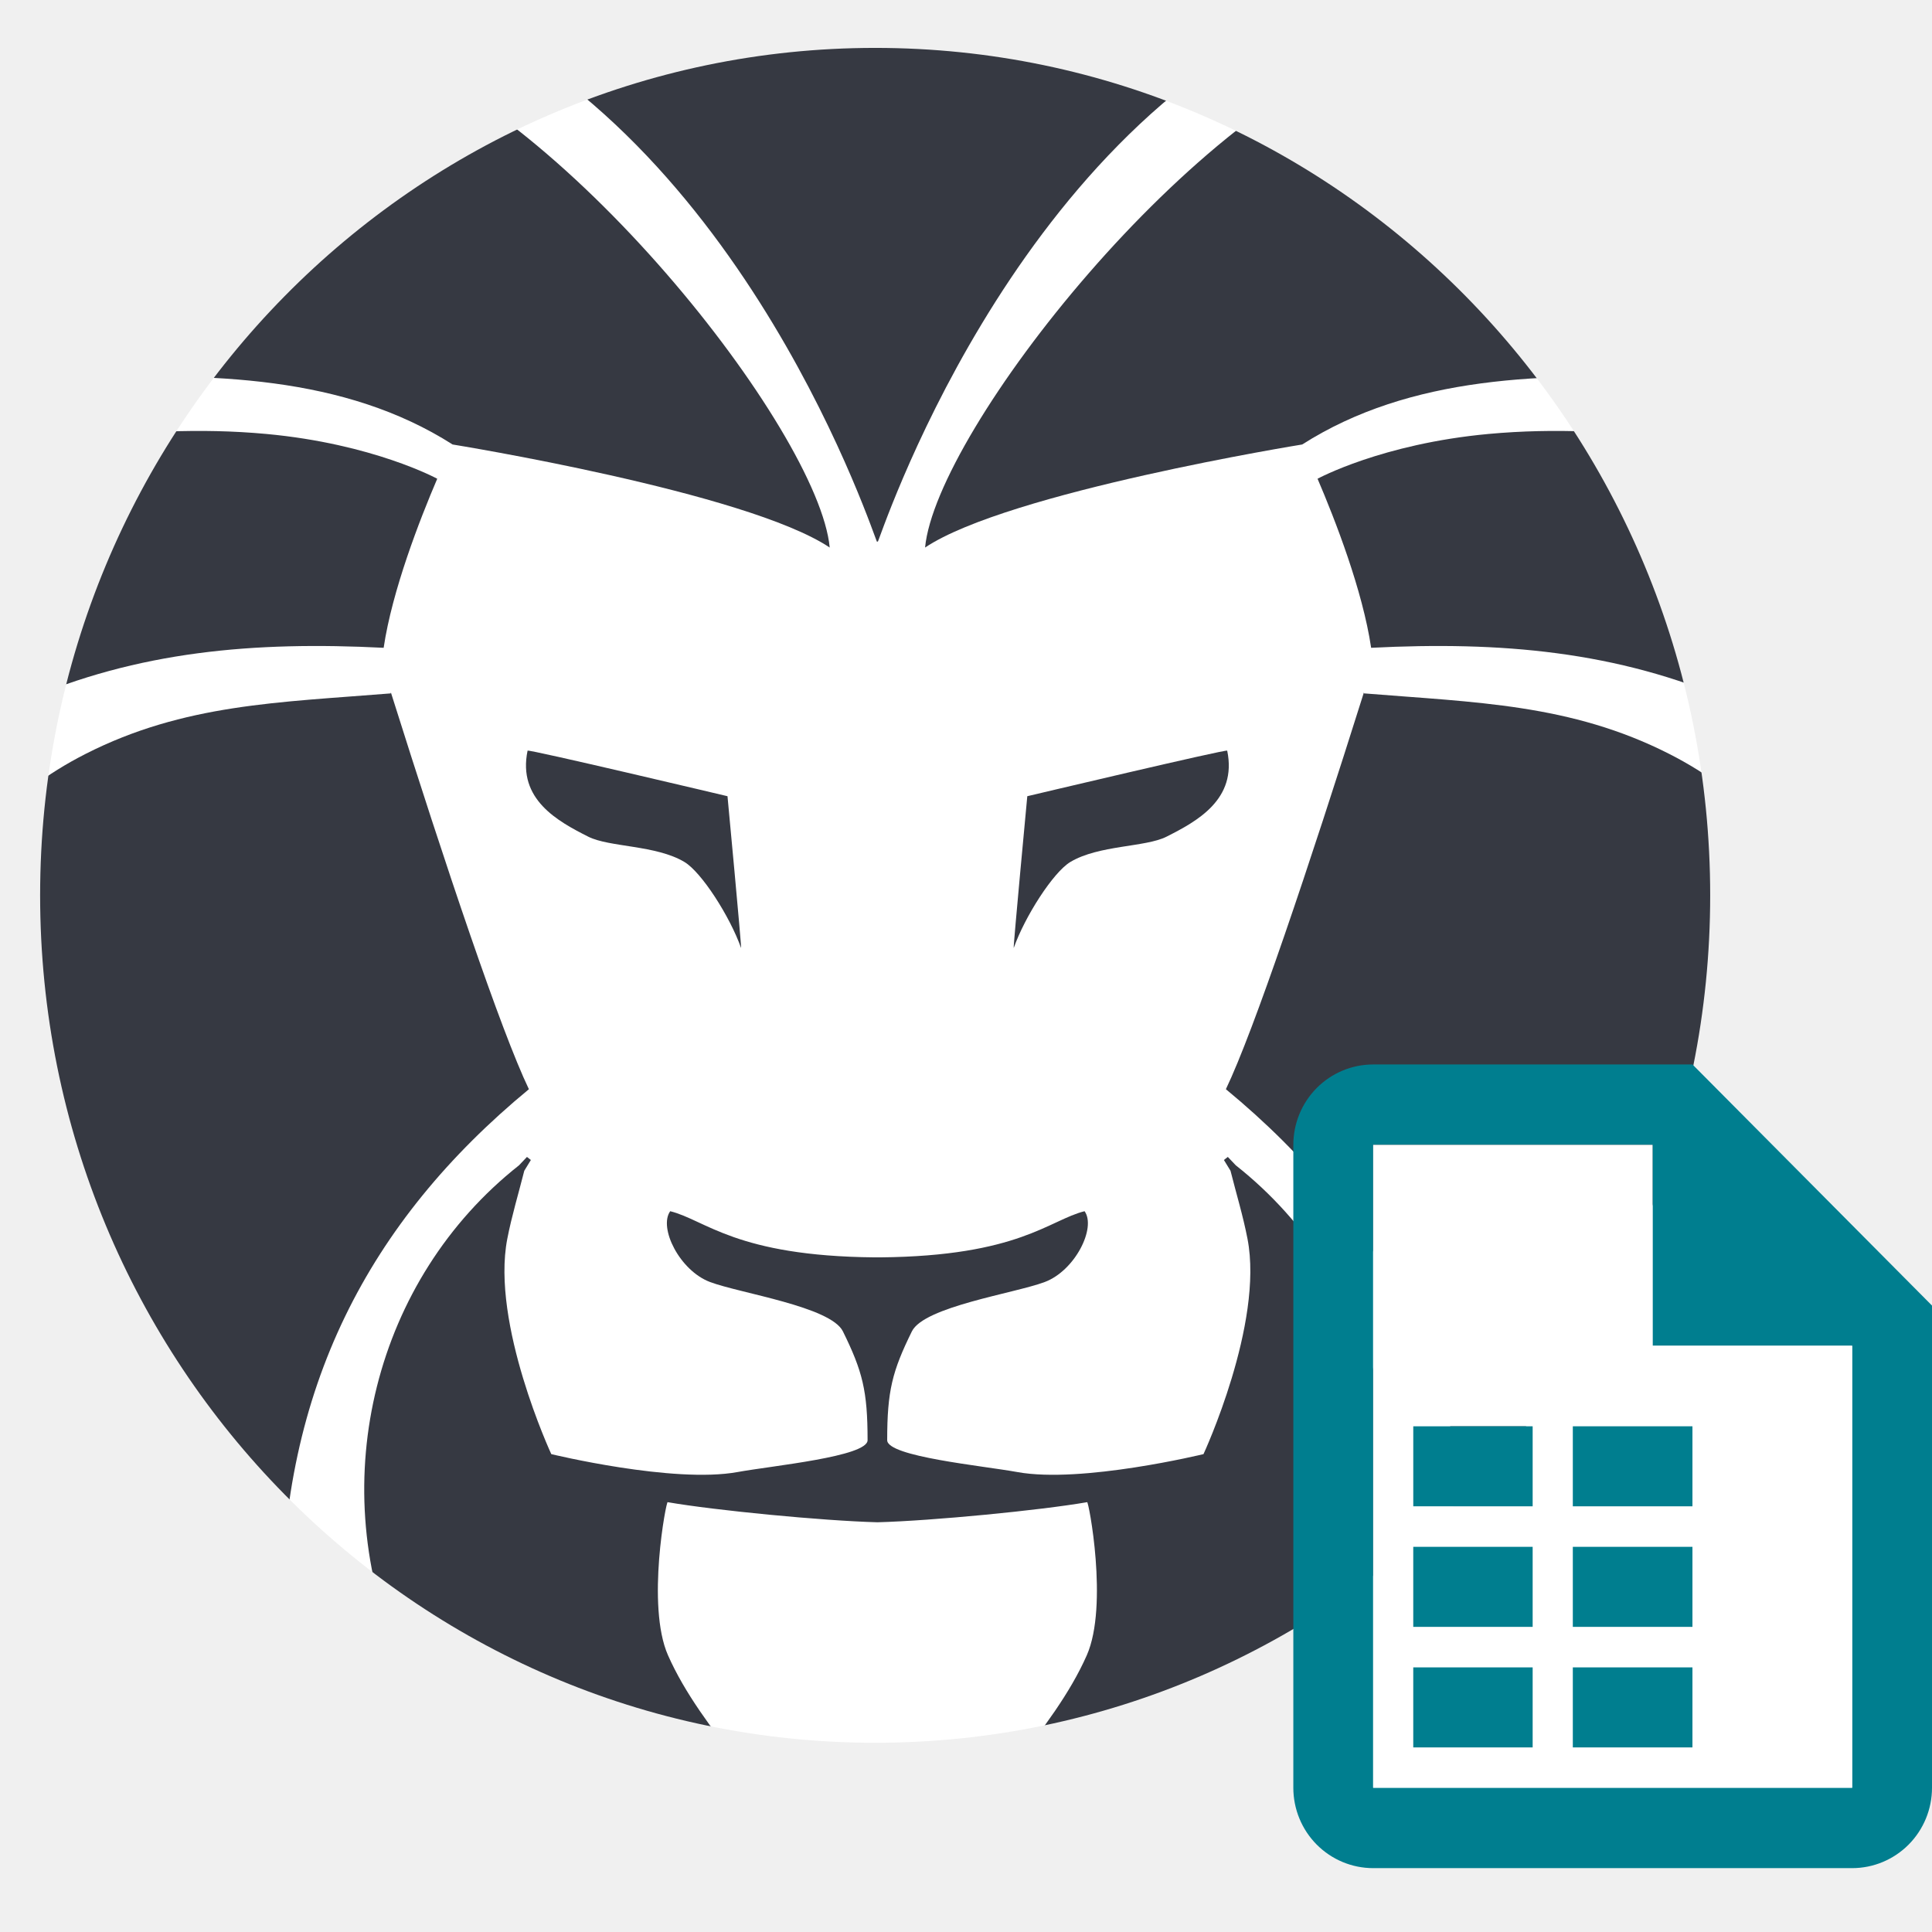
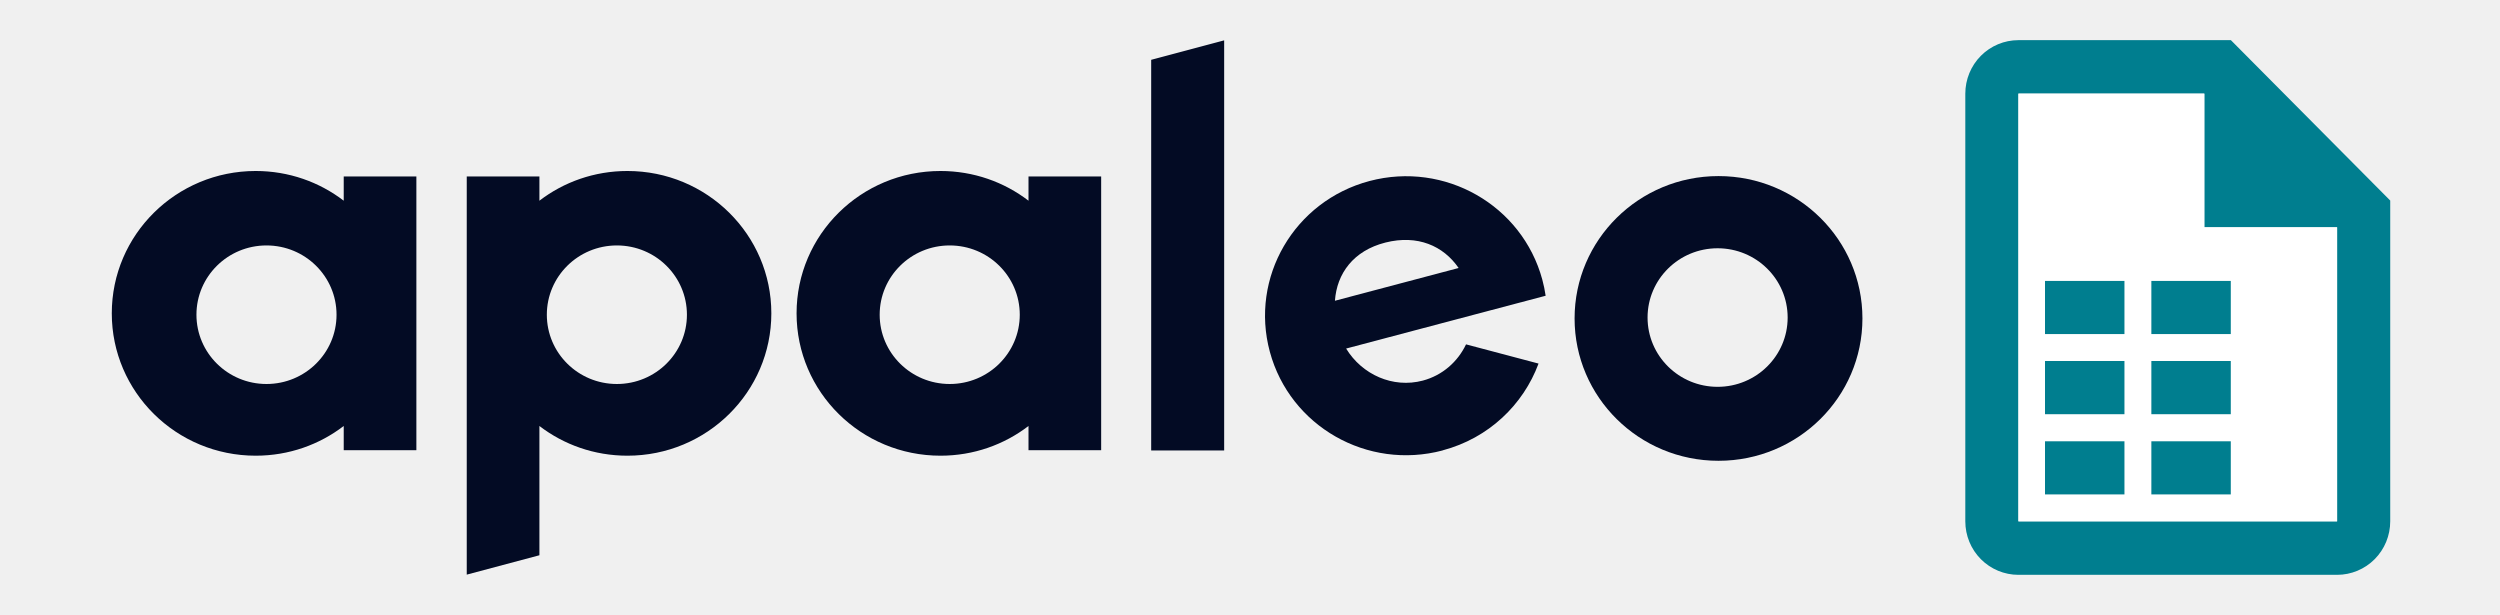
- <svg xmlns="http://www.w3.org/2000/svg" width="120" height="120" viewBox="0 0 120 120" fill="none">
-   <mask id="mask0" mask-type="alpha" maskUnits="userSpaceOnUse" x="2" y="2" width="105" height="107">
-     <path fill-rule="evenodd" clip-rule="evenodd" d="M2.492 55.611C2.492 84.68 25.713 108.247 54.358 108.247C83.002 108.247 106.223 84.68 106.223 55.611C106.223 26.541 83.002 2.975 54.358 2.975C25.713 2.975 2.492 26.541 2.492 55.611Z" fill="white" />
-   </mask>
-   <g mask="url(#mask0)">
-     <path d="M53.718 109.759C83.864 109.759 108.303 85.563 108.303 55.716C108.303 25.869 83.864 1.673 53.718 1.673C23.571 1.673 -0.868 25.869 -0.868 55.716C-0.868 85.563 23.571 109.759 53.718 109.759Z" fill="white" />
-     <path fill-rule="evenodd" clip-rule="evenodd" d="M54.477 33.659C54.478 33.661 54.487 33.641 54.496 33.618C54.506 33.641 54.514 33.661 54.516 33.659C54.577 33.771 62.611 8.484 81.829 0.369C75.557 -2.553 68.729 -4.619 61.718 -5.423C59.458 -5.683 57.098 -5.804 54.678 -5.793C54.619 -5.793 54.625 -5.791 54.566 -5.791C54.514 -5.791 54.529 -5.792 54.496 -5.792C54.464 -5.792 54.478 -5.791 54.427 -5.791C54.368 -5.791 54.374 -5.793 54.315 -5.793C51.895 -5.804 49.535 -5.683 47.275 -5.423C40.264 -4.619 33.436 -2.553 27.163 0.369C46.382 8.484 54.416 33.771 54.477 33.659Z" fill="#363942" />
-     <path fill-rule="evenodd" clip-rule="evenodd" d="M28.112 27.608C28.112 27.608 46.385 30.559 51.535 34.009C50.851 26.764 34.771 6.293 22.628 2.685C12.625 8.241 4.435 15.913 -0.192 23.813C1.824 23.674 3.799 23.549 4.416 23.521C13.114 23.125 21.404 23.335 28.112 27.608Z" fill="#363942" />
-     <path fill-rule="evenodd" clip-rule="evenodd" d="M32.851 67.653C31.115 64.034 27.706 53.889 24.277 43.003C24.275 43.03 24.273 43.053 24.272 43.068C17.333 43.631 11.437 43.715 5.314 46.827C0.406 49.322 -2.154 52.734 -4.888 56.221C-4.718 57.969 -4.505 59.514 -4.271 60.755C-1.406 75.947 6.272 88.484 17.487 100.15C17.487 86.261 22.878 75.879 32.851 67.653Z" fill="#363942" />
-     <path fill-rule="evenodd" clip-rule="evenodd" d="M32.769 46.625C32.137 49.656 34.653 51.016 36.541 51.969C37.855 52.631 40.744 52.479 42.513 53.54C43.575 54.177 45.337 56.921 46.03 58.884C46.069 58.834 45.186 49.454 45.186 49.454C45.186 49.454 32.792 46.514 32.769 46.625Z" fill="#363942" />
-     <path fill-rule="evenodd" clip-rule="evenodd" d="M23.829 40.236C24.359 36.669 26.069 32.279 27.162 29.725L27.158 29.736C27.158 29.736 23.176 27.565 16.534 26.953C8.203 26.186 0.479 27.971 -2.625 28.829C-2.76 29.183 -2.899 29.537 -3.019 29.89C-4.657 34.696 -5.258 41.108 -5.287 47.08C-3.176 45.789 -0.97 44.597 1.377 43.573C8.557 40.438 15.799 39.829 23.829 40.236Z" fill="#363942" />
-     <path fill-rule="evenodd" clip-rule="evenodd" d="M57.458 34.009C62.608 30.559 80.881 27.608 80.881 27.608C87.589 23.335 95.879 23.125 104.577 23.521C105.193 23.549 107.17 23.675 109.185 23.812C104.558 15.914 96.368 8.241 86.365 2.685C74.222 6.293 58.142 26.764 57.458 34.009Z" fill="#363942" />
-     <path fill-rule="evenodd" clip-rule="evenodd" d="M76.758 72.381C76.592 72.206 76.427 72.033 76.262 71.859C76.181 71.922 76.101 71.986 76.019 72.049C76.156 72.272 76.293 72.495 76.429 72.718C76.784 74.128 77.21 75.524 77.485 76.948C78.506 82.221 74.751 90.318 74.751 90.318C74.751 90.318 67.172 92.159 63.186 91.432C61.027 91.039 55.105 90.474 55.105 89.453C55.105 86.388 55.42 85.171 56.638 82.695C57.397 81.153 63.021 80.331 64.889 79.629C66.775 78.922 68.101 76.261 67.365 75.23C65.165 75.779 63.279 78.019 54.674 78.097C54.611 78.098 54.559 78.096 54.497 78.097C54.435 78.096 54.381 78.098 54.32 78.097C45.715 78.019 43.829 75.779 41.628 75.23C40.892 76.261 42.218 78.922 44.103 79.629C45.972 80.331 51.596 81.153 52.355 82.695C53.573 85.171 53.887 86.388 53.887 89.453C53.887 90.474 47.966 91.039 45.807 91.432C41.821 92.159 34.242 90.318 34.242 90.318C34.242 90.318 30.486 82.221 31.508 76.948C31.784 75.524 32.208 74.128 32.564 72.718C32.7 72.495 32.837 72.272 32.973 72.049C32.892 71.986 32.812 71.922 32.731 71.859C32.566 72.033 32.401 72.206 32.235 72.381C23.279 79.453 20.204 91.872 24.616 102.549C26.846 107.945 30.75 112.056 34.538 116.288L50.796 116.24C48.258 111.784 43.563 107.506 41.491 102.813C40.127 99.722 41.392 93.147 41.471 93.303C44.378 93.808 51.056 94.459 54.497 94.551C57.937 94.459 64.615 93.808 67.522 93.303C67.6 93.147 68.866 99.722 67.502 102.813C65.43 107.506 60.734 111.784 58.197 116.24L74.456 116.288C78.243 112.056 82.147 107.945 84.376 102.549C88.789 91.872 85.714 79.453 76.758 72.381Z" fill="#363942" />
-     <path fill-rule="evenodd" clip-rule="evenodd" d="M103.679 46.827C97.556 43.715 91.66 43.632 84.721 43.067C84.72 43.054 84.718 43.03 84.716 43.004C81.287 53.889 77.878 64.034 76.142 67.652C86.115 75.88 91.506 86.26 91.506 100.151C102.719 88.484 110.398 75.948 113.264 60.754C113.499 59.513 113.712 57.969 113.881 56.221C111.148 52.734 108.587 49.322 103.679 46.827Z" fill="#363942" />
-     <path fill-rule="evenodd" clip-rule="evenodd" d="M63.807 49.454C63.807 49.454 62.925 58.834 62.963 58.884C63.656 56.921 65.418 54.177 66.48 53.54C68.25 52.479 71.139 52.631 72.452 51.969C74.34 51.016 76.856 49.656 76.224 46.625C76.201 46.514 63.807 49.454 63.807 49.454Z" fill="#363942" />
-     <path fill-rule="evenodd" clip-rule="evenodd" d="M92.459 26.953C85.817 27.565 81.835 29.736 81.835 29.736L81.831 29.725C82.925 32.279 84.635 36.669 85.164 40.236C93.193 39.829 100.436 40.438 107.615 43.573C109.963 44.597 112.168 45.789 114.281 47.08C114.251 41.108 113.65 34.696 112.011 29.89C111.891 29.537 111.754 29.183 111.618 28.829C108.513 27.971 100.79 26.186 92.459 26.953Z" fill="#363942" />
+ <svg xmlns="http://www.w3.org/2000/svg" viewBox="-5.354 114.305 384.146 94.497" width="384.146" height="94.497">
+   <g transform="matrix(1.245858, 0, 0, 1.245858, -91.74353, 26.13684)" style="">
+     <path fill-rule="evenodd" clip-rule="evenodd" d="M 331.387 111.99 L 321.56 111.99 L 321.56 105.396 L 331.387 105.396 L 331.387 111.99 Z M 331.387 121.883 L 321.56 121.883 L 321.56 115.288 L 331.387 115.288 L 331.387 121.883 Z M 344.488 121.883 L 334.662 121.883 L 334.662 115.288 L 344.488 115.288 L 344.488 121.883 Z M 331.387 131.774 L 321.56 131.774 L 321.56 125.18 L 331.387 125.18 L 331.387 131.774 Z M 344.488 131.774 L 334.662 131.774 L 334.662 125.18 L 344.488 125.18 L 344.488 131.774 Z" fill="#007E8F" style="" />
+     <path fill-rule="evenodd" clip-rule="evenodd" d="M 344.488 75.721 L 318.284 75.721 C 316.547 75.721 314.881 76.416 313.652 77.652 C 312.424 78.889 311.734 80.567 311.734 82.315 L 311.734 135.071 C 311.734 136.82 312.424 138.498 313.652 139.735 C 314.881 140.971 316.547 141.666 318.284 141.666 L 357.589 141.666 C 359.327 141.666 360.994 140.971 362.222 139.735 C 363.451 138.498 364.141 136.82 364.141 135.071 L 364.141 95.504 L 344.488 75.721 Z M 318.284 135.071 L 357.589 135.071 L 357.589 98.802 L 341.213 98.802 L 341.213 82.315 L 318.284 82.315 L 318.284 135.071 Z" fill="#007E8F" style="" />
+     <path d="M 344.488 111.99 L 334.662 111.99 L 334.662 105.396 L 344.488 105.396 L 344.488 111.99 Z" fill="#007E8F" style="" />
+     <path fill-rule="evenodd" clip-rule="evenodd" d="M 357.589 135.071 L 318.284 135.071 L 318.284 82.315 L 341.213 82.315 L 341.213 98.802 L 357.589 98.802 L 357.589 135.071 Z M 321.56 111.99 L 331.387 111.99 L 331.387 105.396 L 321.56 105.396 L 321.56 111.99 Z M 334.662 111.99 L 344.488 111.99 L 344.488 105.396 L 334.662 105.396 L 334.662 111.99 Z M 321.56 121.883 L 331.387 121.883 L 331.387 115.288 L 321.56 115.288 L 321.56 121.883 Z M 334.662 121.883 L 344.488 121.883 L 344.488 115.288 L 334.662 115.288 L 334.662 121.883 Z M 321.56 131.774 L 331.387 131.774 L 331.387 125.18 L 321.56 125.18 L 321.56 131.774 Z M 334.662 131.774 L 344.488 131.774 L 344.488 125.18 L 334.662 125.18 L 334.662 131.774 Z" fill="white" style="" />
  </g>
-   <g clip-path="url(#clip0)">
-     <path fill-rule="evenodd" clip-rule="evenodd" d="M95.207 93.57H87.769V88.579H95.207V93.57ZM95.207 101.058H87.769V96.066H95.207V101.058ZM105.124 101.058H97.686V96.066H105.124V101.058ZM95.207 108.545H87.769V103.554H95.207V108.545ZM105.124 108.545H97.686V103.554H105.124V108.545Z" fill="#007E8F" />
-     <path fill-rule="evenodd" clip-rule="evenodd" d="M105.124 66.116H85.289C83.974 66.116 82.713 66.642 81.783 67.578C80.853 68.514 80.331 69.784 80.331 71.108V111.041C80.331 112.365 80.853 113.635 81.783 114.571C82.713 115.507 83.974 116.033 85.289 116.033H115.041C116.356 116.033 117.618 115.507 118.548 114.571C119.478 113.635 120 112.365 120 111.041V81.091L105.124 66.116ZM85.289 111.041H115.041V83.587H102.645V71.108H85.289V111.041Z" fill="#007E8F" />
-     <path d="M105.124 93.57H97.686V88.579H105.124V93.57Z" fill="#007E8F" />
-     <path fill-rule="evenodd" clip-rule="evenodd" d="M115.041 111.041H85.289V71.108H102.645V83.587H115.041V111.041ZM87.769 93.57H95.207V88.579H87.769V93.57ZM97.686 93.57H105.124V88.579H97.686V93.57ZM87.769 101.058H95.207V96.066H87.769V101.058ZM97.686 101.058H105.124V96.066H97.686V101.058ZM87.769 108.545H95.207V103.554H87.769V108.545ZM97.686 108.545H105.124V103.554H97.686V108.545Z" fill="white" />
+   <g transform="matrix(1, 0, 0, 1, -16.73426, 52.7425)">
+     <path fill-rule="evenodd" clip-rule="evenodd" d="M 50.673 131.584 C 55.766 131.584 60.457 129.884 64.196 127.018 L 64.196 130.74 L 75.36 130.74 L 75.36 88.681 L 64.196 88.681 L 64.196 92.403 C 60.457 89.537 55.766 87.837 50.673 87.837 C 38.455 87.837 28.557 97.626 28.557 109.711 C 28.557 121.795 38.455 131.584 50.673 131.584 Z M 52.329 120.567 C 58.275 120.567 63.092 115.802 63.092 109.921 C 63.092 104.041 58.275 99.276 52.329 99.276 C 46.383 99.276 41.566 104.041 41.566 109.921 C 41.566 115.802 46.383 120.567 52.329 120.567 Z" fill="#030B24" />
+     <path fill-rule="evenodd" clip-rule="evenodd" d="M 275.443 132.366 C 287.661 132.366 297.559 122.577 297.559 110.493 C 297.559 98.408 287.661 88.619 275.443 88.619 C 263.225 88.619 253.328 98.408 253.328 110.493 C 253.328 122.577 263.225 132.366 275.443 132.366 Z M 275.305 121.001 C 281.251 121.001 286.068 116.237 286.068 110.356 C 286.068 104.475 281.251 99.711 275.305 99.711 C 269.359 99.711 264.542 104.475 264.542 110.356 C 264.542 116.237 269.359 121.001 275.305 121.001 Z" fill="#030B24" />
+     <path fill-rule="evenodd" clip-rule="evenodd" d="M 155.896 131.584 C 160.989 131.584 165.681 129.884 169.419 127.018 L 169.419 130.74 L 180.583 130.74 L 180.583 88.681 L 169.419 88.681 L 169.419 92.403 C 165.681 89.537 160.989 87.837 155.896 87.837 C 143.678 87.837 133.78 97.626 133.78 109.711 C 133.78 121.795 143.678 131.584 155.896 131.584 Z M 157.313 120.567 C 163.259 120.567 168.076 115.802 168.076 109.921 C 168.076 104.041 163.259 99.276 157.313 99.276 C 151.367 99.276 146.55 104.041 146.55 109.921 C 146.55 115.802 151.367 120.567 157.313 120.567 Z" fill="#030B24" />
+     <path fill-rule="evenodd" clip-rule="evenodd" d="M 94.265 146.882 L 83.1 149.859 L 83.1 88.681 L 94.265 88.681 L 94.265 92.403 C 98.003 89.537 102.695 87.837 107.788 87.837 C 120.006 87.837 129.903 97.626 129.903 109.711 C 129.903 121.795 120.006 131.584 107.788 131.584 C 102.695 131.584 98.003 129.884 94.265 127.018 L 94.265 146.882 Z M 106.169 99.276 C 100.223 99.276 95.406 104.041 95.406 109.921 C 95.406 115.802 100.223 120.567 106.169 120.567 C 112.115 120.567 116.932 115.802 116.932 109.921 C 116.932 104.041 112.115 99.276 106.169 99.276 Z" fill="#030B24" />
+     <path d="M 188.269 70.753 L 199.483 67.763 L 199.483 130.778 L 188.269 130.778 L 188.269 70.753 Z" fill="#030B24" />
+     <path fill-rule="evenodd" clip-rule="evenodd" d="M 233.05 130.766 C 240.125 128.892 245.444 123.756 247.79 117.428 L 236.65 114.476 C 235.371 117.155 233.025 119.24 230.002 120.046 C 225.411 121.262 220.669 119.128 218.223 115.121 L 237.717 109.959 L 248.881 107.007 C 248.756 106.175 248.593 105.356 248.367 104.525 C 245.268 93.086 233.389 86.312 221.823 89.376 C 210.257 92.441 203.408 104.19 206.506 115.629 C 209.605 127.069 221.484 133.843 233.05 130.778 L 233.05 130.766 Z M 235.509 102.739 C 233.163 99.339 229.212 97.59 224.269 98.83 C 219.314 100.083 216.793 103.619 216.504 107.776 L 235.521 102.739 L 235.509 102.739 Z" fill="#030B24" />
  </g>
-   <defs>
-     <clipPath id="clip0">
-       <rect width="39.669" height="49.917" fill="white" transform="translate(80.3306 66.1157)" />
-     </clipPath>
-   </defs>
</svg>
